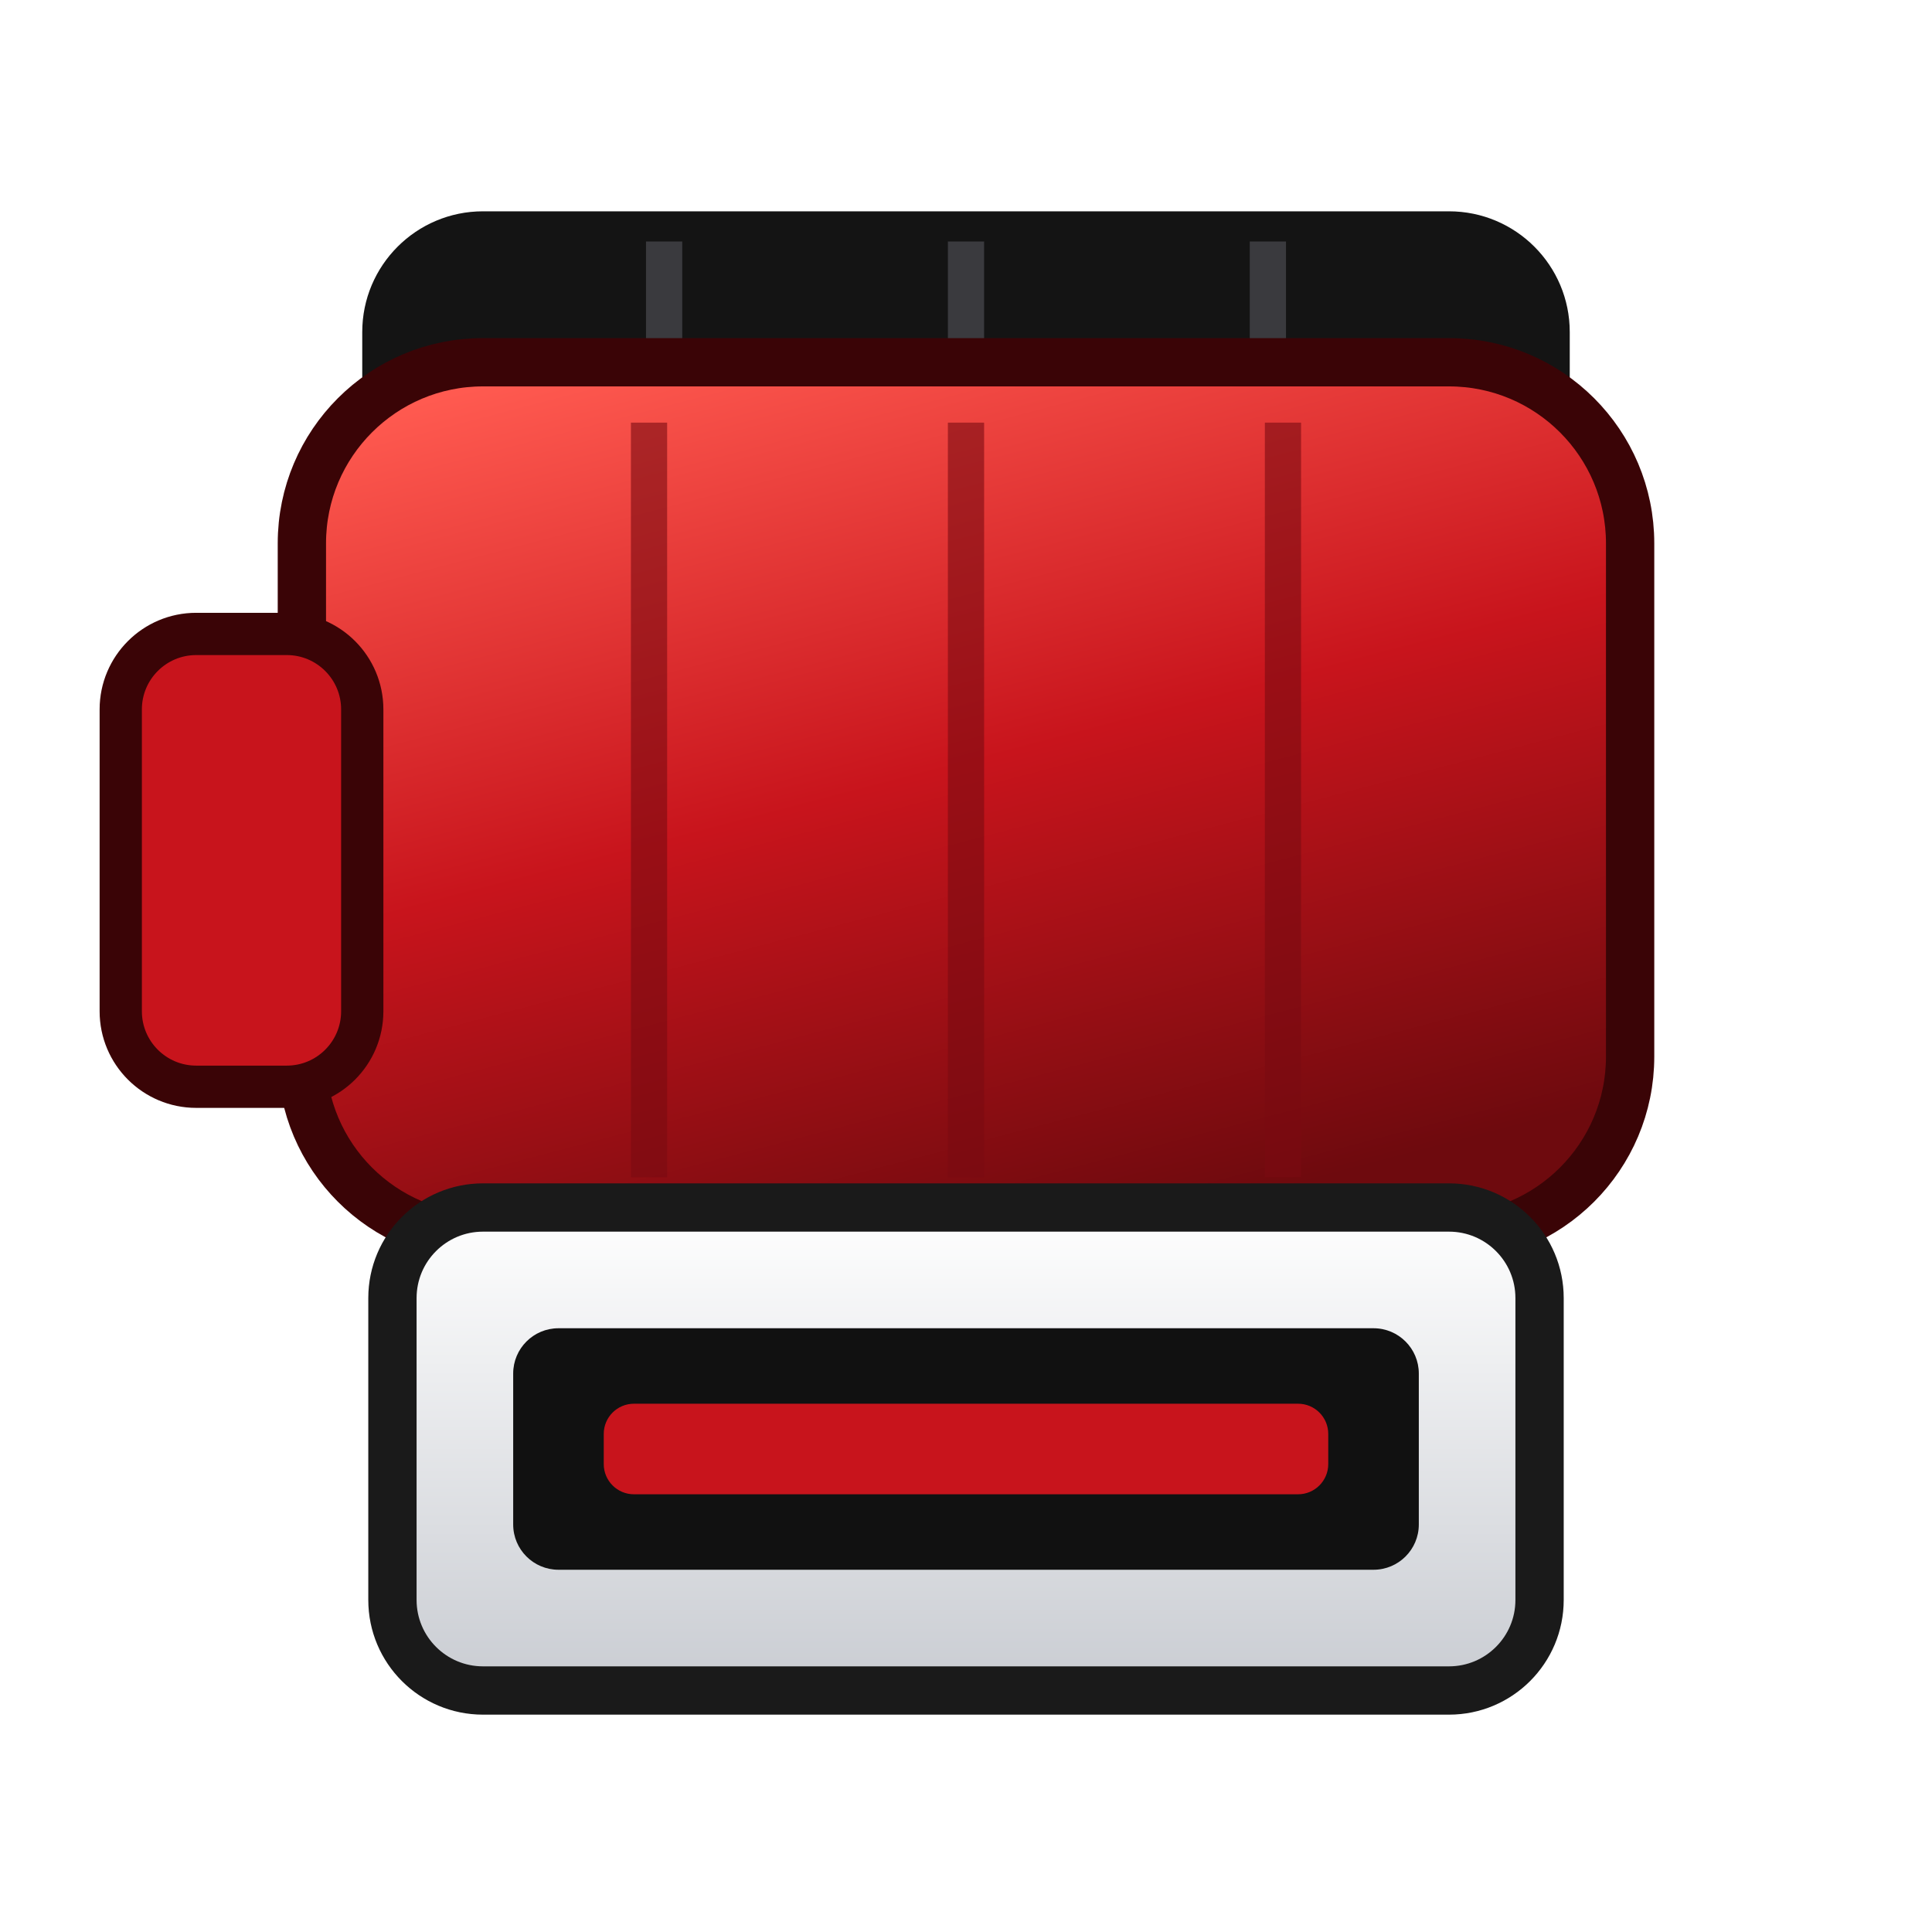
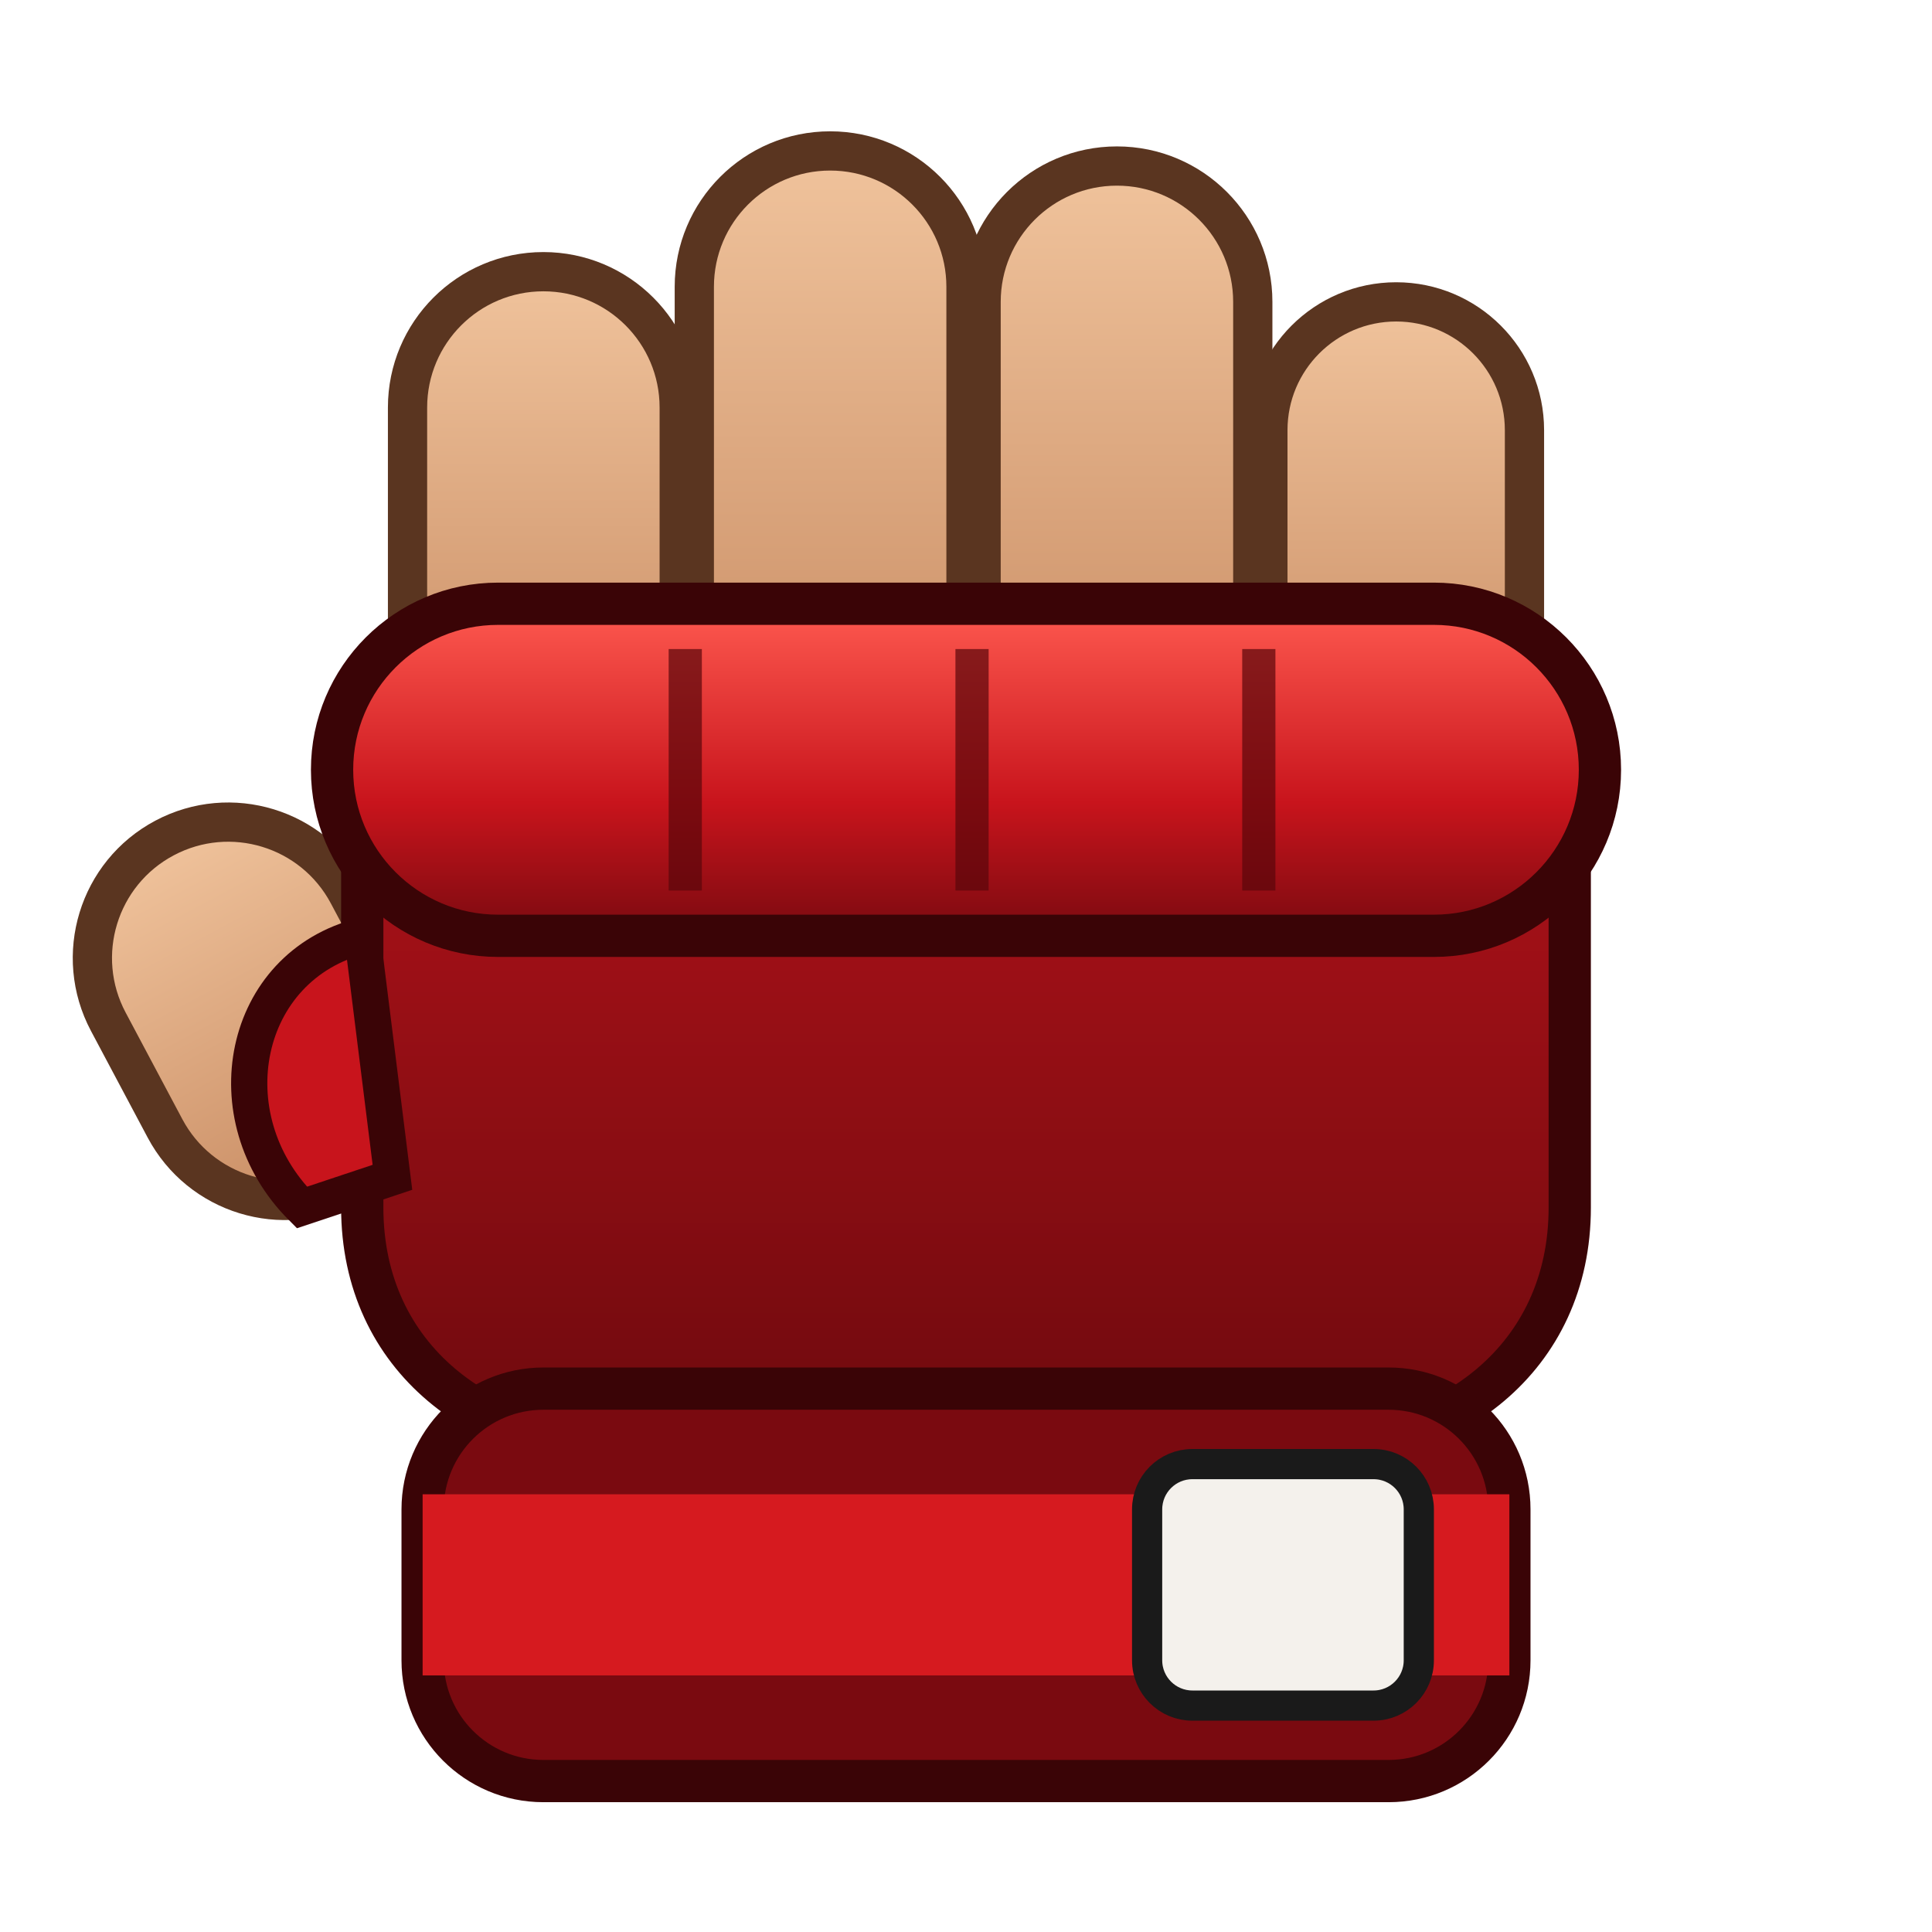
<svg xmlns="http://www.w3.org/2000/svg" viewBox="0 0 64 64">
  <defs>
-     <linearGradient id="pad" x1="0.2" y1="0" x2="0.6" y2="1">
+     <linearGradient id="skin" x1="0" y1="0" x2="0" y2="1">
+       <stop offset="0" stop-color="#f0c39c" />
+       <stop offset="1" stop-color="#c98d64" />
+     </linearGradient>
+     <linearGradient id="pad" x1="0" y1="0" x2="0" y2="1">
      <stop offset="0" stop-color="#ff5a50" />
-       <stop offset="0.5" stop-color="#c8141c" />
+       <stop offset="0.6" stop-color="#c8141c" />
+       <stop offset="1" stop-color="#7a0a10" />
+     </linearGradient>
+     <linearGradient id="back" x1="0" y1="0" x2="0" y2="1">
+       <stop offset="0" stop-color="#b3121a" />
      <stop offset="1" stop-color="#6e0a0e" />
    </linearGradient>
-     <linearGradient id="strap" x1="0" y1="0" x2="0" y2="1">
-       <stop offset="0" stop-color="#ffffff" />
-       <stop offset="1" stop-color="#c9ccd2" />
-     </linearGradient>
  </defs>
-   <rect x="12" y="7" width="40" height="14" rx="4" fill="#141414" />
-   <path d="M22 8 V20 M32 8 V20 M42 8 V20" stroke="#3a3a3e" stroke-width="1.2" />
-   <rect x="10" y="12" width="44" height="29" rx="6" fill="url(#pad)" stroke="#3a0406" stroke-width="1.6" />
-   <path d="M21.5 14 V39 M32 14 V39 M42.5 14 V39" fill="none" stroke="#7a0a10" stroke-width="1.2" opacity="0.6" />
-   <rect x="4" y="21" width="8" height="15" rx="2.5" fill="#c8141c" stroke="#3a0406" stroke-width="1.4" />
-   <rect x="13" y="40" width="38" height="16" rx="3" fill="url(#strap)" stroke="#1a1a1a" stroke-width="1.6" />
-   <rect x="17" y="44" width="30" height="8" rx="1.5" fill="#111" />
-   <rect x="20" y="46.5" width="24" height="3" rx="1" fill="#c8141c" />
+   <g fill="url(#skin)" stroke="#5a3520" stroke-width="1.3">
+     <rect x="13.5" y="9" width="9" height="16" rx="4.5" />
+     <rect x="23" y="5" width="9" height="20" rx="4.5" />
+     <rect x="32.5" y="5.5" width="9" height="19.5" rx="4.5" />
+     <rect x="42" y="10" width="8.5" height="15" rx="4.25" />
+   </g>
+   <rect x="4" y="27" width="9" height="13" rx="4.5" transform="rotate(-28 8.5 33.5)" fill="url(#skin)" stroke="#5a3520" stroke-width="1.3" />
+   <path d="M12 24 H52 V40 C52 45 48 48 43 48 H21 C16 48 12 45 12 40 Z" fill="url(#back)" stroke="#3a0406" stroke-width="1.4" />
+   <rect x="11" y="20" width="42" height="11" rx="5.5" fill="url(#pad)" stroke="#3a0406" stroke-width="1.4" />
+   <path d="M22.7 21.5 V29.5 M32.2 21.5 V29.5 M41.7 21.5 V29.5" stroke="#5a060a" stroke-width="1.1" opacity="0.7" />
+   <path d="M12 31 C8 32 7 37 10 40 L13 39 Z" fill="#c8141c" stroke="#3a0406" stroke-width="1.2" />
+   <rect x="14" y="46" width="36" height="13" rx="4" fill="#7a0a10" stroke="#3a0406" stroke-width="1.4" />
+   <rect x="14" y="49.5" width="36" height="6" fill="#d61a1f" />
+   <rect x="38" y="48.5" width="9" height="8" rx="1.5" fill="#f4f1ec" stroke="#1a1a1a" stroke-width="1" />
</svg>
